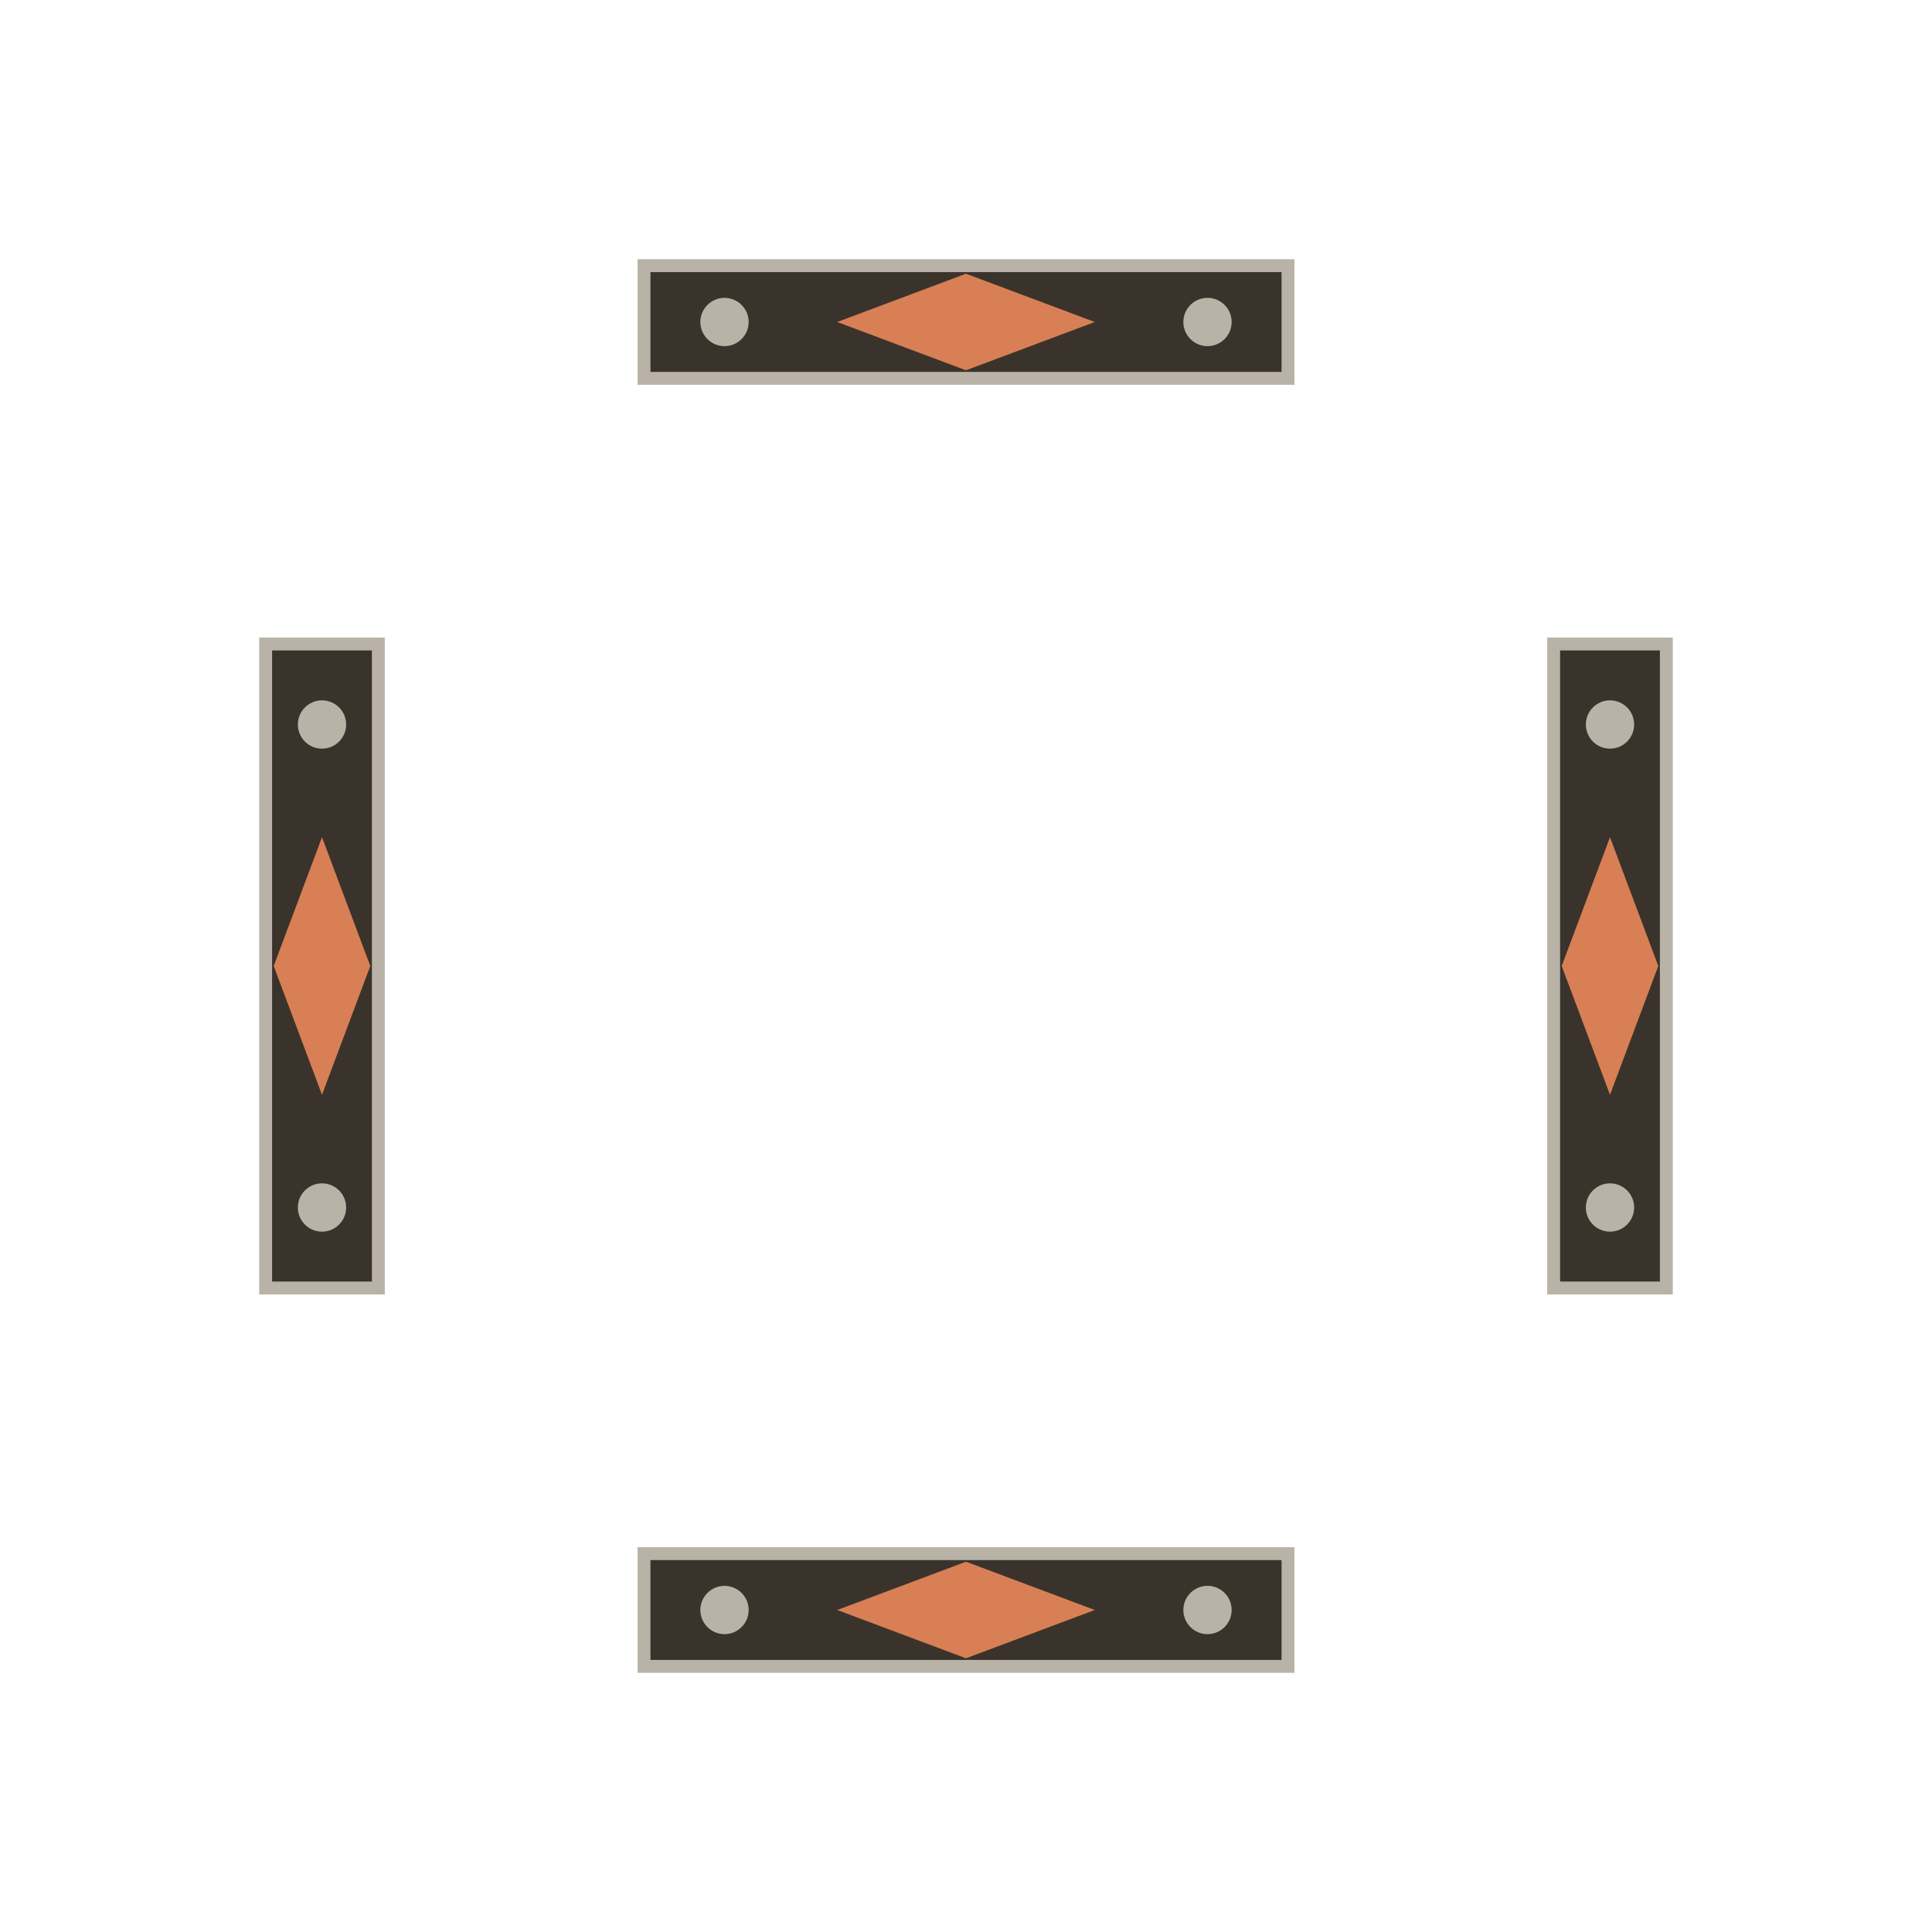
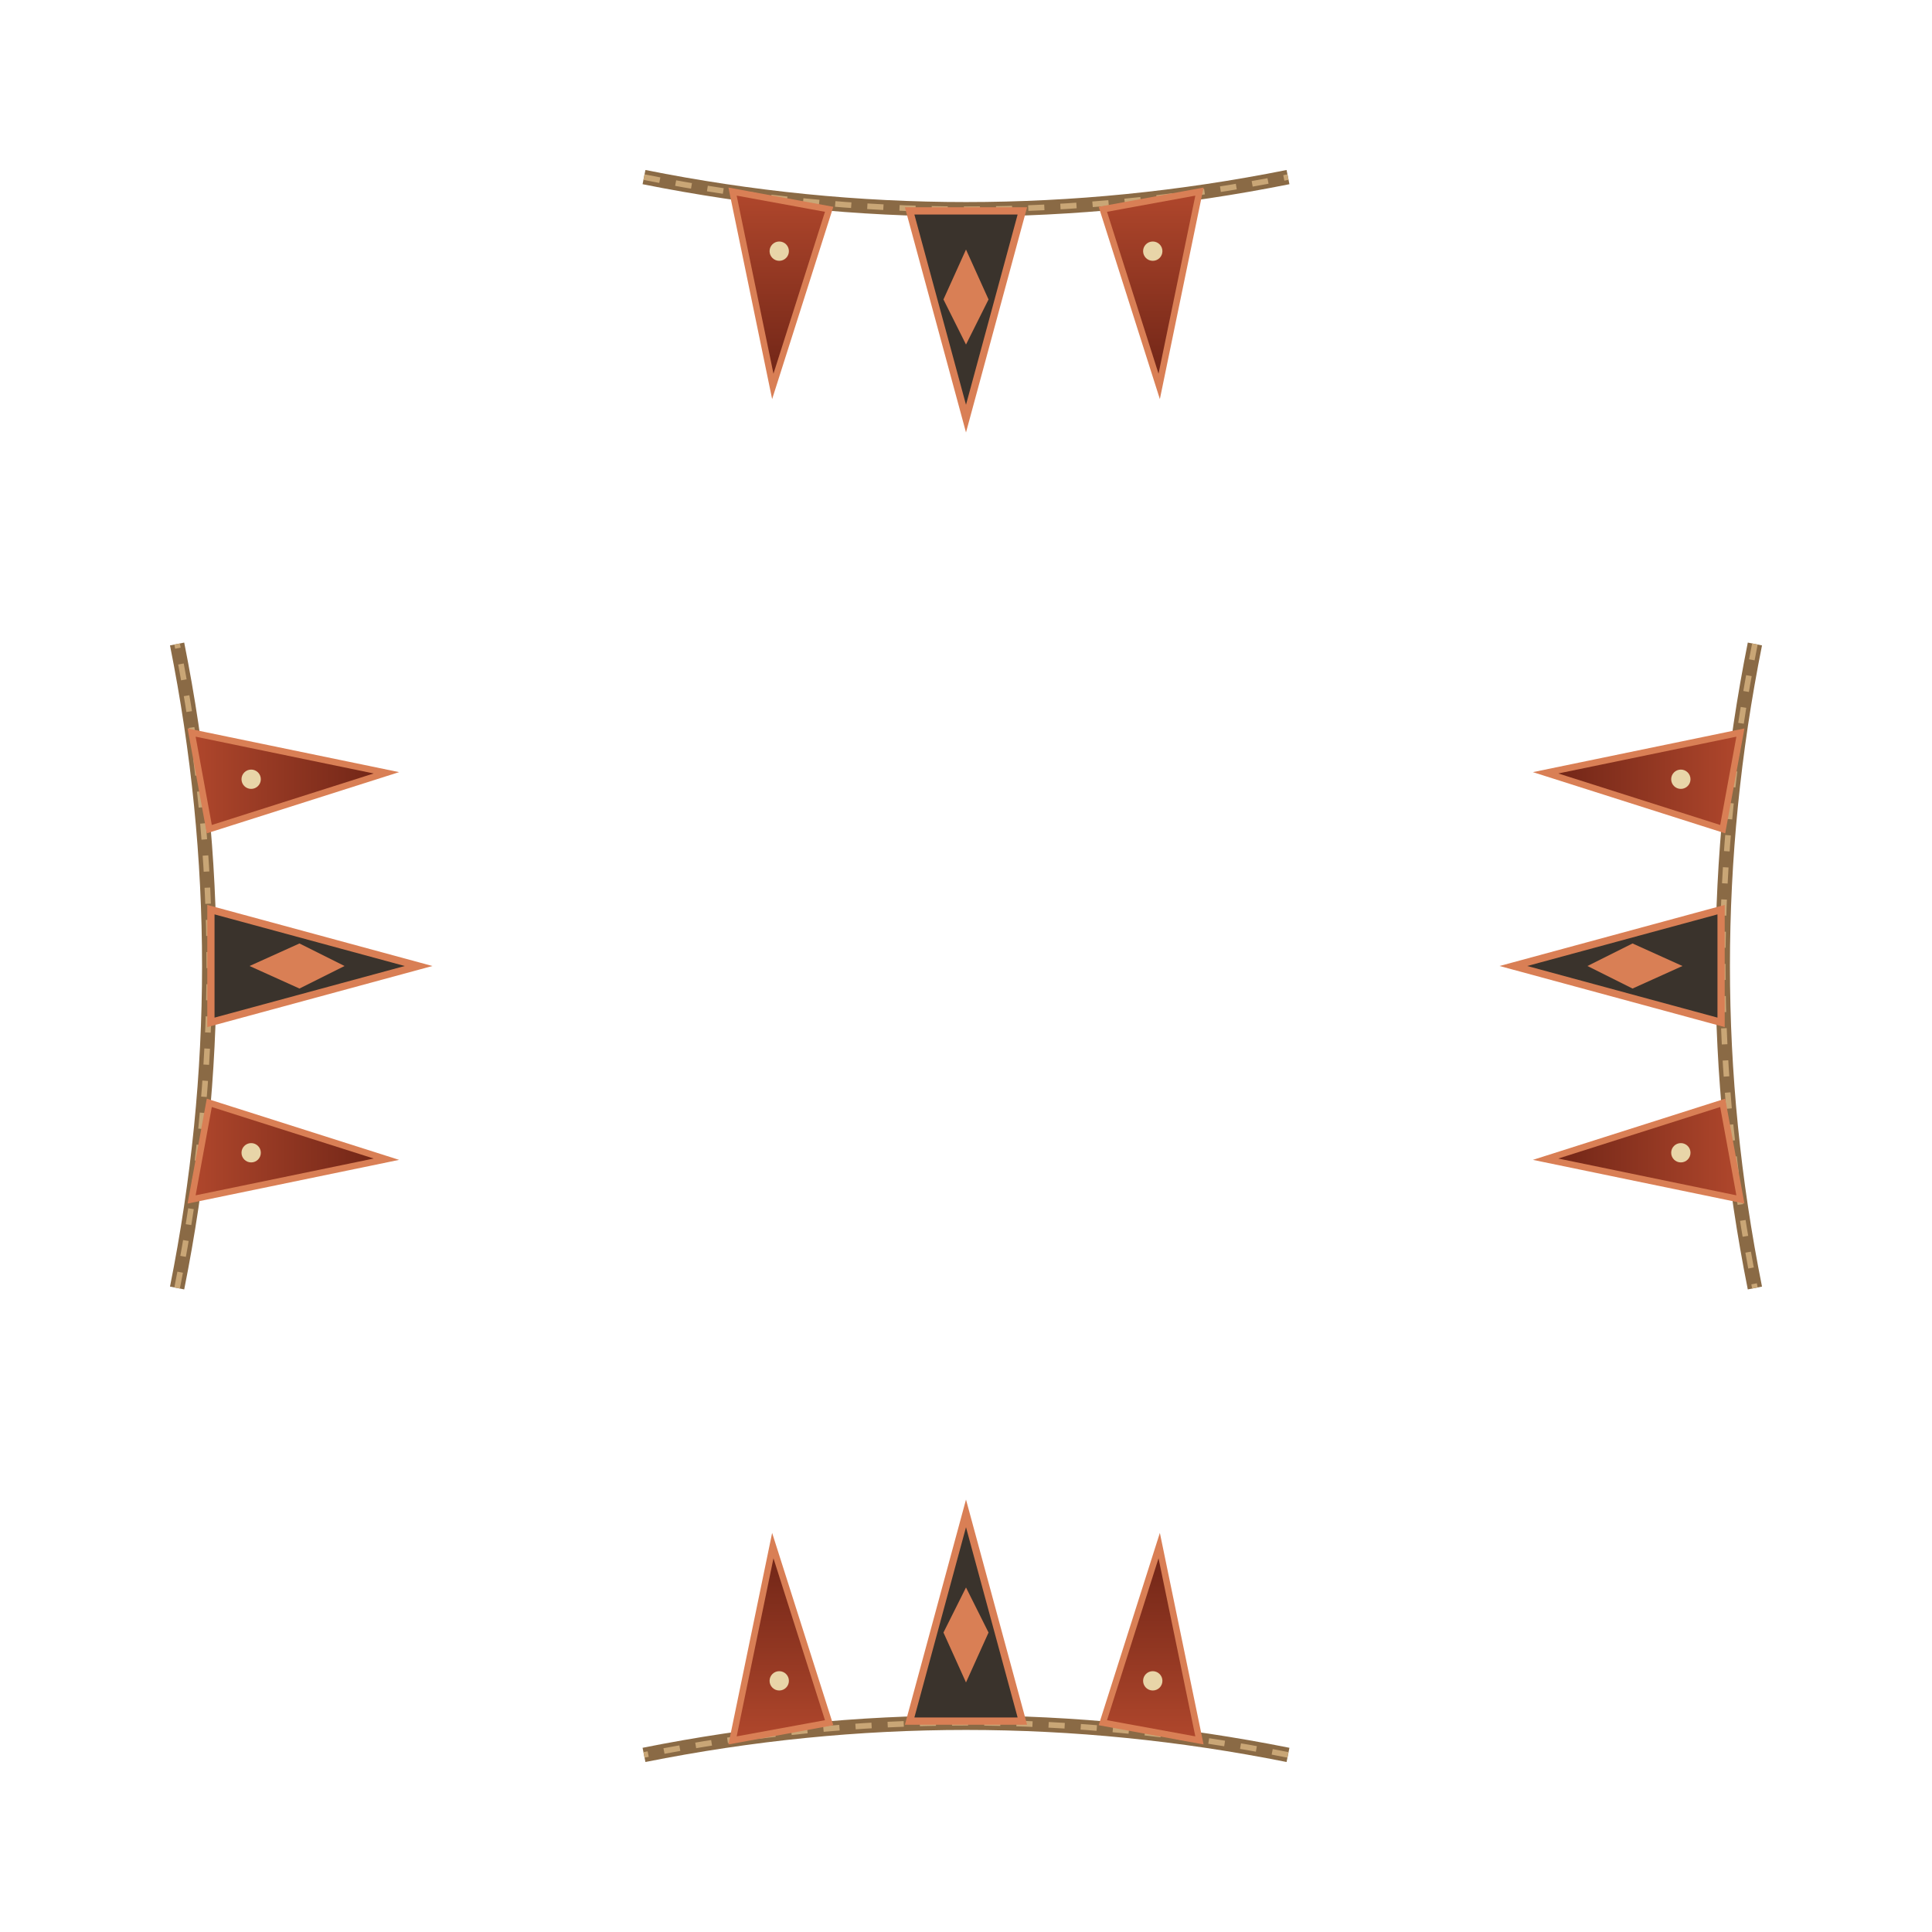
<svg xmlns="http://www.w3.org/2000/svg" viewBox="0 0 120 120" width="120" height="120">
+   <defs>
+     <linearGradient id="bs" x1="0" y1="0" x2="1" y2="1">
+       <stop offset="0" stop-color="#e6e1d8" stop-opacity="1" />
+       <stop offset="0.5" stop-color="#a39c90" stop-opacity="1" />
+       <stop offset="1" stop-color="#5f5a52" stop-opacity="1" />
+     </linearGradient>
+     <radialGradient id="bw">
+       <stop offset="0" stop-color="#9a6a3e" stop-opacity="1" />
+       <stop offset="0.8" stop-color="#6b4526" stop-opacity="1" />
+       <stop offset="1" stop-color="#4a2e18" stop-opacity="1" />
+     </radialGradient>
+     <linearGradient id="bh" x1="0" y1="0" x2="1" y2="0">
+       <stop offset="0" stop-color="#8a6038" stop-opacity="1" />
+       <stop offset="1" stop-color="#4f3420" stop-opacity="1" />
+     </linearGradient>
+     <linearGradient id="bc" x1="0" y1="0" x2="0" y2="1">
+       <stop offset="0" stop-color="#b0472c" stop-opacity="1" />
+       <stop offset="1" stop-color="#6e2416" stop-opacity="1" />
+     </linearGradient>
+   </defs>
  <g transform="rotate(0 60 60)">
-     <rect x="40" y="16.5" width="40" height="7" fill="#3a332c" stroke="#b9b2a6" stroke-width="0.8" />
-     <g fill="#b9b2a6">
-       <circle cx="45" cy="20" r="1.5" />
-       <circle cx="75" cy="20" r="1.5" />
+     <path d="M40 11 Q60 15 80 11" fill="none" stroke="#8a6a45" stroke-width="0.9" />
+     <path d="M40 11 Q60 15 80 11" fill="none" stroke="#c9a676" stroke-width="0.35" stroke-dasharray="1 1" />
+     <path d="M45.5 11.9 L51.5 13 L48 24 Z" fill="url(#bc)" stroke="#d97f55" stroke-width="0.4" />
+     <path d="M56.5 13.1 L63.5 13.1 L60 26 Z" fill="#3a332c" stroke="#d97f55" stroke-width="0.45" />
+     <path d="M60 15.5 L61.4 18.6 L60 21.4 L58.6 18.6 Z" fill="#d97f55" />
+     <path d="M68.5 13 L74.5 11.9 L72 24 Z" fill="url(#bc)" stroke="#d97f55" stroke-width="0.4" />
+     <g fill="#e8d5a8">
+       <circle cx="48.4" cy="15.6" r="0.6" />
+       <circle cx="71.6" cy="15.6" r="0.6" />
    </g>
-     <path d="M52 20 L60 17 L68 20 L60 23 Z" fill="#d97f55" />
  </g>
  <g transform="rotate(90 60 60)">
-     <rect x="40" y="16.5" width="40" height="7" fill="#3a332c" stroke="#b9b2a6" stroke-width="0.8" />
-     <g fill="#b9b2a6">
-       <circle cx="45" cy="20" r="1.5" />
-       <circle cx="75" cy="20" r="1.5" />
+     <path d="M40 11 Q60 15 80 11" fill="none" stroke="#8a6a45" stroke-width="0.9" />
+     <path d="M40 11 Q60 15 80 11" fill="none" stroke="#c9a676" stroke-width="0.35" stroke-dasharray="1 1" />
+     <path d="M45.5 11.9 L51.5 13 L48 24 Z" fill="url(#bc)" stroke="#d97f55" stroke-width="0.4" />
+     <path d="M56.5 13.1 L63.5 13.1 L60 26 Z" fill="#3a332c" stroke="#d97f55" stroke-width="0.45" />
+     <path d="M60 15.5 L61.4 18.6 L60 21.4 L58.6 18.6 Z" fill="#d97f55" />
+     <path d="M68.5 13 L74.5 11.9 L72 24 Z" fill="url(#bc)" stroke="#d97f55" stroke-width="0.4" />
+     <g fill="#e8d5a8">
+       <circle cx="48.4" cy="15.6" r="0.6" />
+       <circle cx="71.6" cy="15.6" r="0.6" />
    </g>
-     <path d="M52 20 L60 17 L68 20 L60 23 Z" fill="#d97f55" />
  </g>
  <g transform="rotate(180 60 60)">
-     <rect x="40" y="16.5" width="40" height="7" fill="#3a332c" stroke="#b9b2a6" stroke-width="0.8" />
-     <g fill="#b9b2a6">
-       <circle cx="45" cy="20" r="1.5" />
-       <circle cx="75" cy="20" r="1.5" />
+     <path d="M40 11 Q60 15 80 11" fill="none" stroke="#8a6a45" stroke-width="0.9" />
+     <path d="M40 11 Q60 15 80 11" fill="none" stroke="#c9a676" stroke-width="0.35" stroke-dasharray="1 1" />
+     <path d="M45.5 11.9 L51.5 13 L48 24 Z" fill="url(#bc)" stroke="#d97f55" stroke-width="0.4" />
+     <path d="M56.5 13.1 L63.5 13.1 L60 26 Z" fill="#3a332c" stroke="#d97f55" stroke-width="0.45" />
+     <path d="M60 15.5 L61.4 18.6 L60 21.4 L58.6 18.6 Z" fill="#d97f55" />
+     <path d="M68.5 13 L74.5 11.9 L72 24 Z" fill="url(#bc)" stroke="#d97f55" stroke-width="0.4" />
+     <g fill="#e8d5a8">
+       <circle cx="48.4" cy="15.6" r="0.6" />
+       <circle cx="71.6" cy="15.6" r="0.6" />
    </g>
-     <path d="M52 20 L60 17 L68 20 L60 23 Z" fill="#d97f55" />
  </g>
  <g transform="rotate(270 60 60)">
-     <rect x="40" y="16.5" width="40" height="7" fill="#3a332c" stroke="#b9b2a6" stroke-width="0.8" />
-     <g fill="#b9b2a6">
-       <circle cx="45" cy="20" r="1.5" />
-       <circle cx="75" cy="20" r="1.5" />
+     <path d="M40 11 Q60 15 80 11" fill="none" stroke="#8a6a45" stroke-width="0.9" />
+     <path d="M40 11 Q60 15 80 11" fill="none" stroke="#c9a676" stroke-width="0.35" stroke-dasharray="1 1" />
+     <path d="M45.5 11.9 L51.5 13 L48 24 Z" fill="url(#bc)" stroke="#d97f55" stroke-width="0.4" />
+     <path d="M56.5 13.1 L63.5 13.1 L60 26 Z" fill="#3a332c" stroke="#d97f55" stroke-width="0.45" />
+     <path d="M60 15.5 L61.4 18.6 L60 21.4 L58.6 18.6 Z" fill="#d97f55" />
+     <path d="M68.5 13 L74.5 11.9 L72 24 Z" fill="url(#bc)" stroke="#d97f55" stroke-width="0.4" />
+     <g fill="#e8d5a8">
+       <circle cx="48.4" cy="15.6" r="0.6" />
+       <circle cx="71.6" cy="15.6" r="0.6" />
    </g>
-     <path d="M52 20 L60 17 L68 20 L60 23 Z" fill="#d97f55" />
  </g>
</svg>
